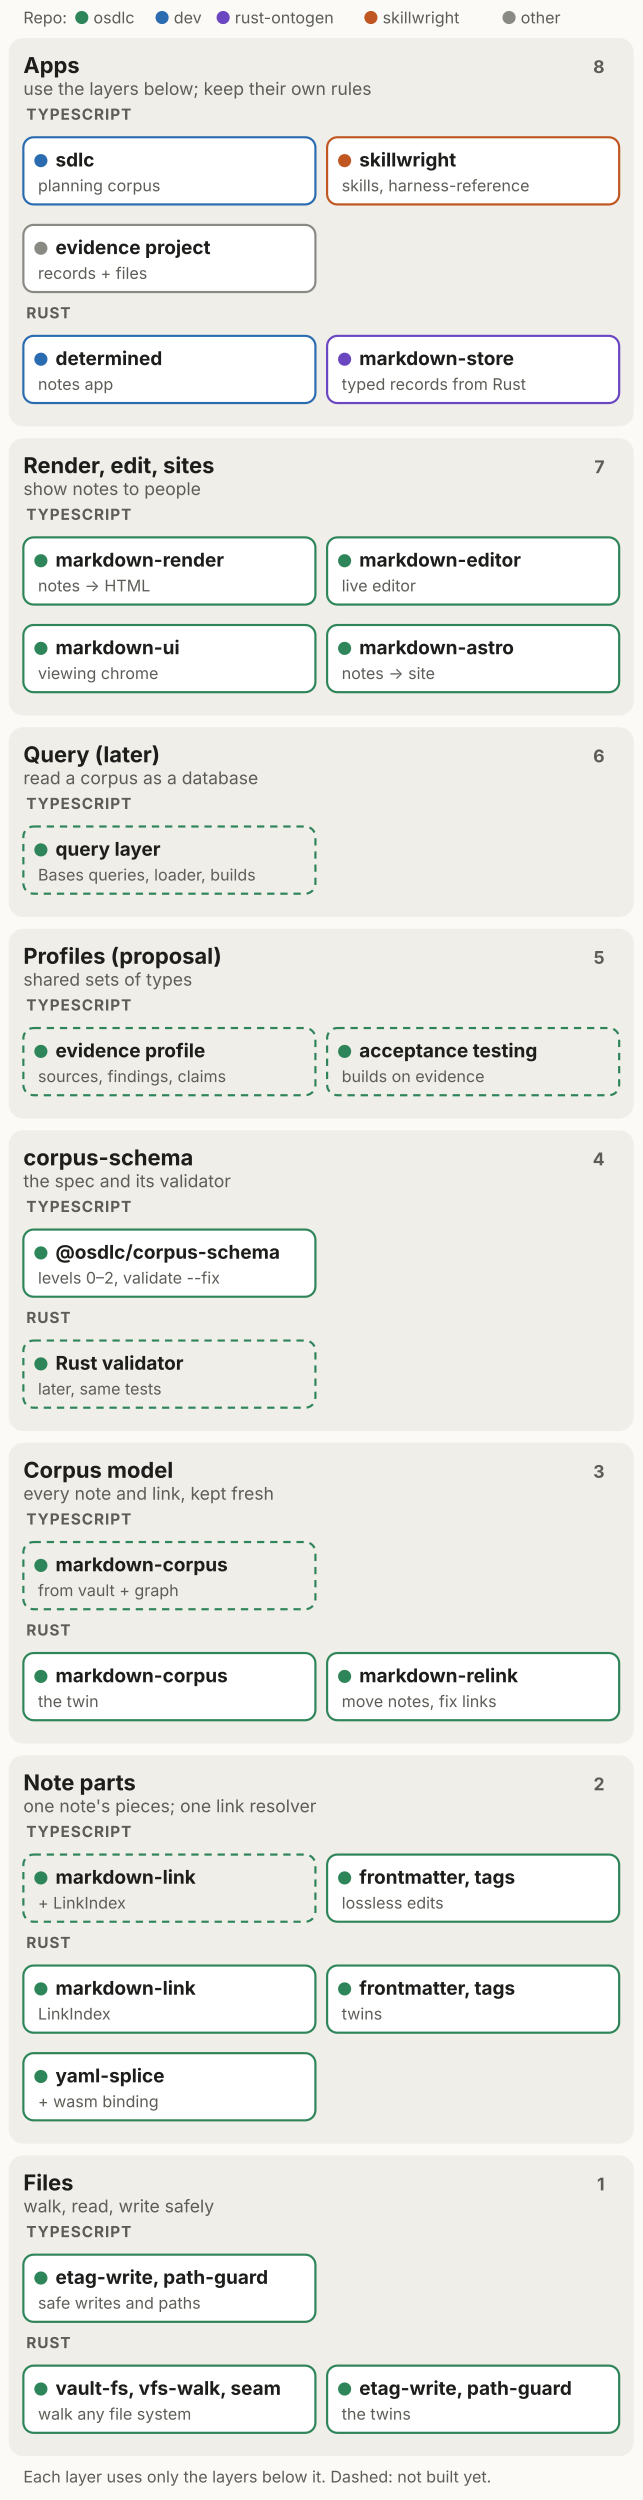
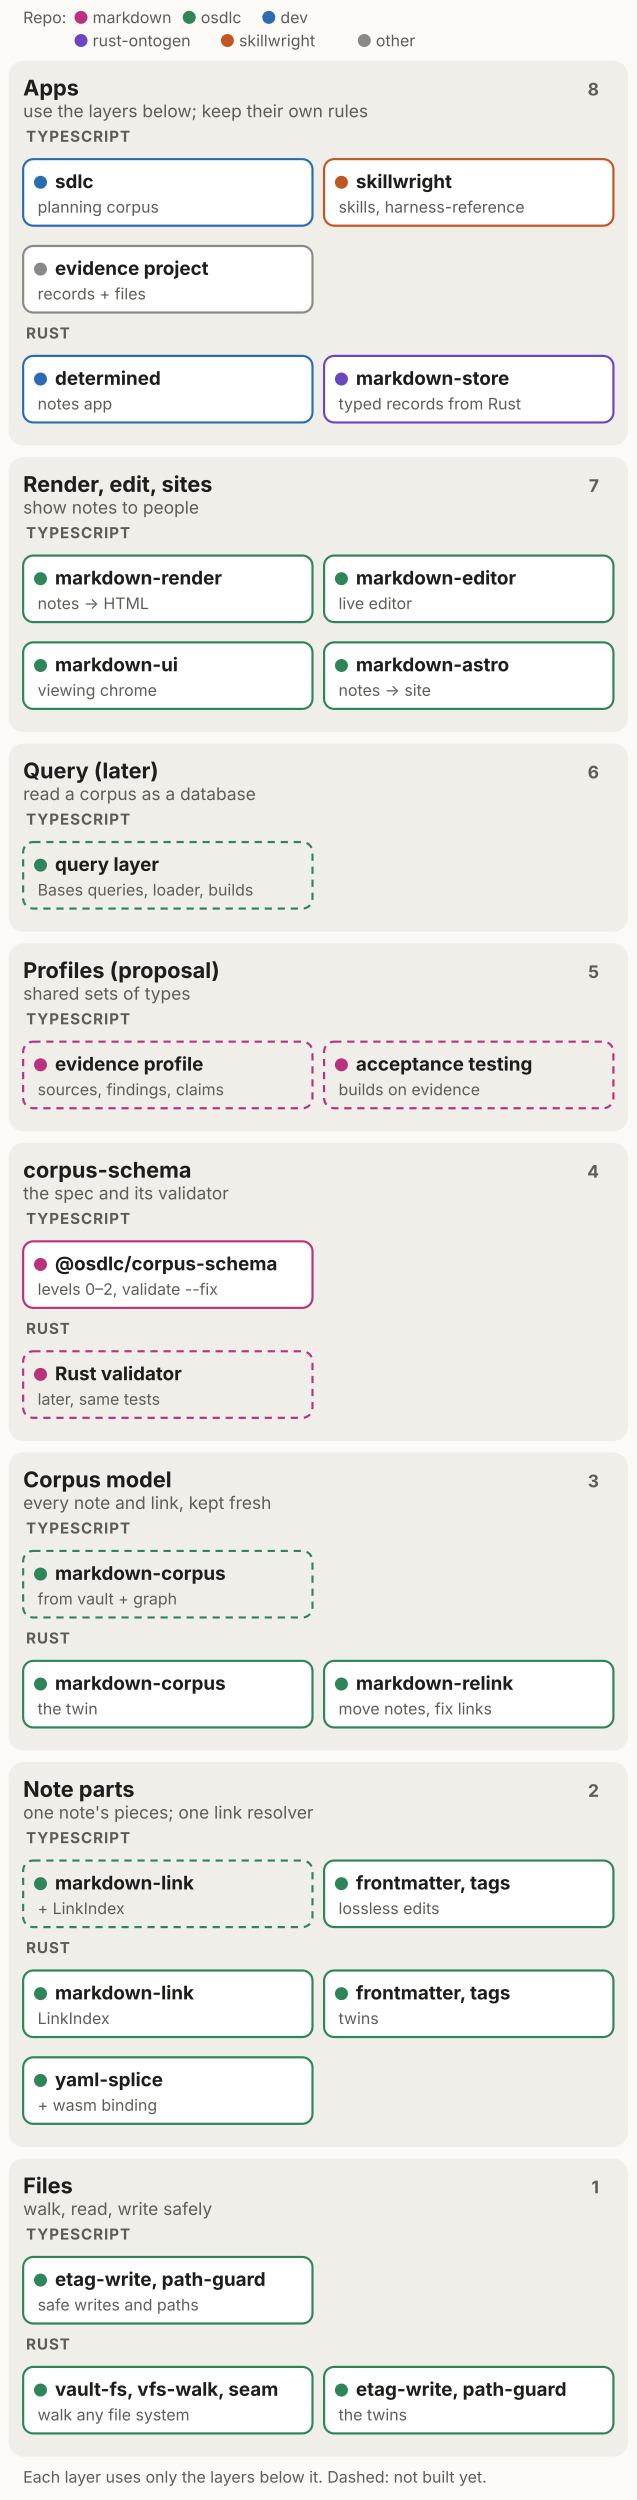
- <svg xmlns="http://www.w3.org/2000/svg" viewBox="0 0 440 1712" width="880" font-family="system-ui, -apple-system, Segoe UI, sans-serif" role="img" aria-label="The layers of the markdown ecosystem, top to bottom">
+ <svg xmlns="http://www.w3.org/2000/svg" viewBox="0 0 440 1728" width="880" font-family="system-ui, -apple-system, Segoe UI, sans-serif" role="img" aria-label="The layers of the markdown ecosystem, top to bottom">
  <style>
.bg{fill:#fbfaf7} .band{fill:#f0eee8}
.rl{font-size:15px;font-weight:650;fill:#1d1d1b} .rs{font-size:12px;fill:#5d5d58}
.lang{font-size:10.5px;font-weight:700;letter-spacing:.06em;fill:#5d5d58}
.chip rect{fill:#ffffff;stroke-width:1.5} .chip.later rect{fill:none;stroke-dasharray:5 4}
.cn{font-size:13px;font-weight:650;fill:#1d1d1b} .cs{font-size:11px;fill:#5d5d58}
.r-osdlc rect{stroke:#2f855a} .r-osdlc .dot{fill:#2f855a}
+ .r-md rect{stroke:#b83280} .r-md .dot{fill:#b83280}
.r-dev rect{stroke:#2b6cb0} .r-dev .dot{fill:#2b6cb0}
.r-ont rect{stroke:#6b46c1} .r-ont .dot{fill:#6b46c1}
.r-sw rect{stroke:#c05621} .r-sw .dot{fill:#c05621}
.r-ext rect{stroke:#8a8a84} .r-ext .dot{fill:#8a8a84}
.fb rect{fill:#fde8e8;stroke:#c53030} .fb text{font-size:10.5px;font-weight:700;fill:#c53030}
.dup{stroke:#c53030;stroke-width:1.6;stroke-dasharray:4 3}
.edge{fill:none;stroke:#5d5d58;stroke-width:1.4} .ahp{fill:#5d5d58}
.node rect{fill:#ffffff;stroke:#d8d5cc;stroke-width:1.4} .node.first rect{fill:#fde7c8;stroke:#b8741a}
.num{fill:#1d1d1b} .numt{font-size:11px;font-weight:700;fill:#fbfaf7} .nn{font-size:11.5px;font-weight:650;fill:#1d1d1b}
.lvl rect{fill:#ffffff;stroke:#d8d5cc} .prof rect{fill:#fde7c8;stroke:#b8741a}
.tie{stroke:#b8741a;stroke-width:1.6;fill:none}
.task rect{stroke-width:1.6} .tt{font-size:11.5px;font-weight:650;fill:#1d1d1b}
.tn{fill:#1d1d1b} .tnt{font-size:10.5px;font-weight:700;fill:#fbfaf7}
.t-done rect{fill:#ffffff;stroke:#2f855a} .t-done .tn{fill:#2f855a}
.t-doing rect{fill:#ffffff;stroke:#2b6cb0} .t-doing .tn{fill:#2b6cb0}
.t-owner rect{fill:#fde7c8;stroke:#b8741a} .t-owner .tn{fill:#b8741a}
.t-todo rect{fill:#ffffff;stroke:#d8d5cc} .t-todo .tn{fill:#5d5d58}
.group{fill:none;stroke:#d8d5cc;stroke-width:1.4;stroke-dasharray:5 4} .gt{font-size:11.5px;font-weight:650;fill:#5d5d58}
@media (prefers-color-scheme: dark) {
.bg{fill:#16161a} .band{fill:#222227}
.rl{font-size:15px;font-weight:650;fill:#ececea} .rs{font-size:12px;fill:#a3a39d}
.lang{font-size:10.5px;font-weight:700;letter-spacing:.06em;fill:#a3a39d}
.chip rect{fill:#2b2b31;stroke-width:1.5} .chip.later rect{fill:none;stroke-dasharray:5 4}
.cn{font-size:13px;font-weight:650;fill:#ececea} .cs{font-size:11px;fill:#a3a39d}
.r-osdlc rect{stroke:#68d391} .r-osdlc .dot{fill:#68d391}
+ .r-md rect{stroke:#f687b3} .r-md .dot{fill:#f687b3}
.r-dev rect{stroke:#63b3ed} .r-dev .dot{fill:#63b3ed}
.r-ont rect{stroke:#b794f4} .r-ont .dot{fill:#b794f4}
.r-sw rect{stroke:#f6ad55} .r-sw .dot{fill:#f6ad55}
.r-ext rect{stroke:#a0a09a} .r-ext .dot{fill:#a0a09a}
.fb rect{fill:#3b1d1d;stroke:#fc8181} .fb text{font-size:10.5px;font-weight:700;fill:#fc8181}
.dup{stroke:#fc8181;stroke-width:1.6;stroke-dasharray:4 3}
.edge{fill:none;stroke:#a3a39d;stroke-width:1.4} .ahp{fill:#a3a39d}
.node rect{fill:#2b2b31;stroke:#3a3a40;stroke-width:1.4} .node.first rect{fill:#3d2f1c;stroke:#f6ad55}
.num{fill:#ececea} .numt{font-size:11px;font-weight:700;fill:#16161a} .nn{font-size:11.5px;font-weight:650;fill:#ececea}
.lvl rect{fill:#2b2b31;stroke:#3a3a40} .prof rect{fill:#3d2f1c;stroke:#f6ad55}
.tie{stroke:#f6ad55;stroke-width:1.6;fill:none}
.task rect{stroke-width:1.6} .tt{font-size:11.5px;font-weight:650;fill:#ececea}
.tn{fill:#ececea} .tnt{font-size:10.5px;font-weight:700;fill:#16161a}
.t-done rect{fill:#2b2b31;stroke:#68d391} .t-done .tn{fill:#68d391}
.t-doing rect{fill:#2b2b31;stroke:#63b3ed} .t-doing .tn{fill:#63b3ed}
.t-owner rect{fill:#3d2f1c;stroke:#f6ad55} .t-owner .tn{fill:#f6ad55}
.t-todo rect{fill:#2b2b31;stroke:#3a3a40} .t-todo .tn{fill:#a3a39d}
.group{fill:none;stroke:#3a3a40;stroke-width:1.4;stroke-dasharray:5 4} .gt{font-size:11.5px;font-weight:650;fill:#a3a39d}
}</style>
-   <rect class="bg" width="440" height="1712" />
+   <rect class="bg" width="440" height="1728" />
  <style>
.lnum{font-size:12px;font-weight:700;fill:#5d5d58}
.lvl.opt rect{stroke-dasharray:5 4}
.code rect{fill:#ffffff;stroke:#d8d5cc} .code text{font-family:ui-monospace,SFMono-Regular,Menlo,monospace;font-size:12px;fill:#1d1d1b}
@media (prefers-color-scheme: dark) {
.lnum{font-size:12px;font-weight:700;fill:#a3a39d}
.lvl.opt rect{stroke-dasharray:5 4}
.code rect{fill:#2b2b31;stroke:#3a3a40} .code text{font-family:ui-monospace,SFMono-Regular,Menlo,monospace;font-size:12px;fill:#ececea}
}</style>
  <text class="cs" x="16" y="16">Repo:</text>
-   <g class="chip r-osdlc">
+   <g class="chip r-md">
    <circle cx="56" cy="12" r="4.5" class="dot" />
  </g>
-   <text class="cs" x="64" y="16">osdlc</text>
+   <text class="cs" x="64" y="16">markdown</text>
+   <g class="chip r-osdlc">
+     <circle cx="130.8" cy="12" r="4.5" class="dot" />
+   </g>
+   <text class="cs" x="138.8" y="16">osdlc</text>
  <g class="chip r-dev">
-     <circle cx="111.0" cy="12" r="4.5" class="dot" />
-   </g>
-   <text class="cs" x="119.0" y="16">dev</text>
+     <circle cx="185.8" cy="12" r="4.5" class="dot" />
+   </g>
+   <text class="cs" x="193.8" y="16">dev</text>
+   <text class="cs" x="16" y="32" />
  <g class="chip r-ont">
-     <circle cx="152.8" cy="12" r="4.5" class="dot" />
-   </g>
-   <text class="cs" x="160.8" y="16">rust-ontogen</text>
+     <circle cx="56" cy="28" r="4.5" class="dot" />
+   </g>
+   <text class="cs" x="64" y="32">rust-ontogen</text>
  <g class="chip r-sw">
-     <circle cx="254.0" cy="12" r="4.5" class="dot" />
-   </g>
-   <text class="cs" x="262.0" y="16">skillwright</text>
+     <circle cx="157.2" cy="28" r="4.5" class="dot" />
+   </g>
+   <text class="cs" x="165.2" y="32">skillwright</text>
  <g class="chip r-ext">
-     <circle cx="348.6" cy="12" r="4.5" class="dot" />
-   </g>
-   <text class="cs" x="356.6" y="16">other</text>
-   <rect class="band" x="6" y="26" width="428" height="266" rx="10" />
-   <text class="lnum" x="414" y="50" text-anchor="end">8</text>
-   <text class="rl" x="16" y="50">Apps</text>
-   <text class="rs" x="16" y="65">use the layers below; keep their own rules</text>
-   <text class="lang" x="18" y="82">TYPESCRIPT</text>
+     <circle cx="251.8" cy="28" r="4.5" class="dot" />
+   </g>
+   <text class="cs" x="259.8" y="32">other</text>
+   <rect class="band" x="6" y="42" width="428" height="266" rx="10" />
+   <text class="lnum" x="414" y="66" text-anchor="end">8</text>
+   <text class="rl" x="16" y="66">Apps</text>
+   <text class="rs" x="16" y="81">use the layers below; keep their own rules</text>
+   <text class="lang" x="18" y="98">TYPESCRIPT</text>
  <g class="chip r-dev">
-     <rect x="16" y="94" width="200" height="46" rx="7" />
-     <circle cx="28" cy="110" r="4.5" class="dot" />
-     <text x="38" y="114" class="cn">sdlc</text>
-     <text x="26" y="131" class="cs">planning corpus</text>
+     <rect x="16" y="110" width="200" height="46" rx="7" />
+     <circle cx="28" cy="126" r="4.5" class="dot" />
+     <text x="38" y="130" class="cn">sdlc</text>
+     <text x="26" y="147" class="cs">planning corpus</text>
  </g>
  <g class="chip r-sw">
-     <rect x="224" y="94" width="200" height="46" rx="7" />
-     <circle cx="236" cy="110" r="4.5" class="dot" />
-     <text x="246" y="114" class="cn">skillwright</text>
-     <text x="234" y="131" class="cs">skills, harness-reference</text>
+     <rect x="224" y="110" width="200" height="46" rx="7" />
+     <circle cx="236" cy="126" r="4.5" class="dot" />
+     <text x="246" y="130" class="cn">skillwright</text>
+     <text x="234" y="147" class="cs">skills, harness-reference</text>
  </g>
  <g class="chip r-ext">
-     <rect x="16" y="154" width="200" height="46" rx="7" />
-     <circle cx="28" cy="170" r="4.5" class="dot" />
-     <text x="38" y="174" class="cn">evidence project</text>
-     <text x="26" y="191" class="cs">records + files</text>
-   </g>
-   <text class="lang" x="18" y="218">RUST</text>
+     <rect x="16" y="170" width="200" height="46" rx="7" />
+     <circle cx="28" cy="186" r="4.5" class="dot" />
+     <text x="38" y="190" class="cn">evidence project</text>
+     <text x="26" y="207" class="cs">records + files</text>
+   </g>
+   <text class="lang" x="18" y="234">RUST</text>
  <g class="chip r-dev">
-     <rect x="16" y="230" width="200" height="46" rx="7" />
-     <circle cx="28" cy="246" r="4.5" class="dot" />
-     <text x="38" y="250" class="cn">determined</text>
-     <text x="26" y="267" class="cs">notes app</text>
+     <rect x="16" y="246" width="200" height="46" rx="7" />
+     <circle cx="28" cy="262" r="4.5" class="dot" />
+     <text x="38" y="266" class="cn">determined</text>
+     <text x="26" y="283" class="cs">notes app</text>
  </g>
  <g class="chip r-ont">
-     <rect x="224" y="230" width="200" height="46" rx="7" />
-     <circle cx="236" cy="246" r="4.5" class="dot" />
-     <text x="246" y="250" class="cn">markdown-store</text>
-     <text x="234" y="267" class="cs">typed records from Rust</text>
-   </g>
-   <rect class="band" x="6" y="300" width="428" height="190" rx="10" />
-   <text class="lnum" x="414" y="324" text-anchor="end">7</text>
-   <text class="rl" x="16" y="324">Render, edit, sites</text>
-   <text class="rs" x="16" y="339">show notes to people</text>
-   <text class="lang" x="18" y="356">TYPESCRIPT</text>
-   <g class="chip r-osdlc">
-     <rect x="16" y="368" width="200" height="46" rx="7" />
-     <circle cx="28" cy="384" r="4.5" class="dot" />
-     <text x="38" y="388" class="cn">markdown-render</text>
-     <text x="26" y="405" class="cs">notes → HTML</text>
-   </g>
-   <g class="chip r-osdlc">
-     <rect x="224" y="368" width="200" height="46" rx="7" />
-     <circle cx="236" cy="384" r="4.5" class="dot" />
-     <text x="246" y="388" class="cn">markdown-editor</text>
-     <text x="234" y="405" class="cs">live editor</text>
-   </g>
-   <g class="chip r-osdlc">
-     <rect x="16" y="428" width="200" height="46" rx="7" />
-     <circle cx="28" cy="444" r="4.5" class="dot" />
-     <text x="38" y="448" class="cn">markdown-ui</text>
-     <text x="26" y="465" class="cs">viewing chrome</text>
-   </g>
-   <g class="chip r-osdlc">
-     <rect x="224" y="428" width="200" height="46" rx="7" />
-     <circle cx="236" cy="444" r="4.5" class="dot" />
-     <text x="246" y="448" class="cn">markdown-astro</text>
-     <text x="234" y="465" class="cs">notes → site</text>
-   </g>
-   <rect class="band" x="6" y="498" width="428" height="130" rx="10" />
-   <text class="lnum" x="414" y="522" text-anchor="end">6</text>
-   <text class="rl" x="16" y="522">Query (later)</text>
-   <text class="rs" x="16" y="537">read a corpus as a database</text>
-   <text class="lang" x="18" y="554">TYPESCRIPT</text>
+     <rect x="224" y="246" width="200" height="46" rx="7" />
+     <circle cx="236" cy="262" r="4.5" class="dot" />
+     <text x="246" y="266" class="cn">markdown-store</text>
+     <text x="234" y="283" class="cs">typed records from Rust</text>
+   </g>
+   <rect class="band" x="6" y="316" width="428" height="190" rx="10" />
+   <text class="lnum" x="414" y="340" text-anchor="end">7</text>
+   <text class="rl" x="16" y="340">Render, edit, sites</text>
+   <text class="rs" x="16" y="355">show notes to people</text>
+   <text class="lang" x="18" y="372">TYPESCRIPT</text>
+   <g class="chip r-osdlc">
+     <rect x="16" y="384" width="200" height="46" rx="7" />
+     <circle cx="28" cy="400" r="4.5" class="dot" />
+     <text x="38" y="404" class="cn">markdown-render</text>
+     <text x="26" y="421" class="cs">notes → HTML</text>
+   </g>
+   <g class="chip r-osdlc">
+     <rect x="224" y="384" width="200" height="46" rx="7" />
+     <circle cx="236" cy="400" r="4.5" class="dot" />
+     <text x="246" y="404" class="cn">markdown-editor</text>
+     <text x="234" y="421" class="cs">live editor</text>
+   </g>
+   <g class="chip r-osdlc">
+     <rect x="16" y="444" width="200" height="46" rx="7" />
+     <circle cx="28" cy="460" r="4.5" class="dot" />
+     <text x="38" y="464" class="cn">markdown-ui</text>
+     <text x="26" y="481" class="cs">viewing chrome</text>
+   </g>
+   <g class="chip r-osdlc">
+     <rect x="224" y="444" width="200" height="46" rx="7" />
+     <circle cx="236" cy="460" r="4.5" class="dot" />
+     <text x="246" y="464" class="cn">markdown-astro</text>
+     <text x="234" y="481" class="cs">notes → site</text>
+   </g>
+   <rect class="band" x="6" y="514" width="428" height="130" rx="10" />
+   <text class="lnum" x="414" y="538" text-anchor="end">6</text>
+   <text class="rl" x="16" y="538">Query (later)</text>
+   <text class="rs" x="16" y="553">read a corpus as a database</text>
+   <text class="lang" x="18" y="570">TYPESCRIPT</text>
  <g class="chip r-osdlc later">
-     <rect x="16" y="566" width="200" height="46" rx="7" />
-     <circle cx="28" cy="582" r="4.5" class="dot" />
-     <text x="38" y="586" class="cn">query layer</text>
-     <text x="26" y="603" class="cs">Bases queries, loader, builds</text>
-   </g>
-   <rect class="band" x="6" y="636" width="428" height="130" rx="10" />
-   <text class="lnum" x="414" y="660" text-anchor="end">5</text>
-   <text class="rl" x="16" y="660">Profiles (proposal)</text>
-   <text class="rs" x="16" y="675">shared sets of types</text>
-   <text class="lang" x="18" y="692">TYPESCRIPT</text>
+     <rect x="16" y="582" width="200" height="46" rx="7" />
+     <circle cx="28" cy="598" r="4.5" class="dot" />
+     <text x="38" y="602" class="cn">query layer</text>
+     <text x="26" y="619" class="cs">Bases queries, loader, builds</text>
+   </g>
+   <rect class="band" x="6" y="652" width="428" height="130" rx="10" />
+   <text class="lnum" x="414" y="676" text-anchor="end">5</text>
+   <text class="rl" x="16" y="676">Profiles (proposal)</text>
+   <text class="rs" x="16" y="691">shared sets of types</text>
+   <text class="lang" x="18" y="708">TYPESCRIPT</text>
+   <g class="chip r-md later">
+     <rect x="16" y="720" width="200" height="46" rx="7" />
+     <circle cx="28" cy="736" r="4.5" class="dot" />
+     <text x="38" y="740" class="cn">evidence profile</text>
+     <text x="26" y="757" class="cs">sources, findings, claims</text>
+   </g>
+   <g class="chip r-md later">
+     <rect x="224" y="720" width="200" height="46" rx="7" />
+     <circle cx="236" cy="736" r="4.5" class="dot" />
+     <text x="246" y="740" class="cn">acceptance testing</text>
+     <text x="234" y="757" class="cs">builds on evidence</text>
+   </g>
+   <rect class="band" x="6" y="790" width="428" height="206" rx="10" />
+   <text class="lnum" x="414" y="814" text-anchor="end">4</text>
+   <text class="rl" x="16" y="814">corpus-schema</text>
+   <text class="rs" x="16" y="829">the spec and its validator</text>
+   <text class="lang" x="18" y="846">TYPESCRIPT</text>
+   <g class="chip r-md">
+     <rect x="16" y="858" width="200" height="46" rx="7" />
+     <circle cx="28" cy="874" r="4.5" class="dot" />
+     <text x="38" y="878" class="cn">@osdlc/corpus-schema</text>
+     <text x="26" y="895" class="cs">levels 0–2, validate --fix</text>
+   </g>
+   <text class="lang" x="18" y="922">RUST</text>
+   <g class="chip r-md later">
+     <rect x="16" y="934" width="200" height="46" rx="7" />
+     <circle cx="28" cy="950" r="4.5" class="dot" />
+     <text x="38" y="954" class="cn">Rust validator</text>
+     <text x="26" y="971" class="cs">later, same tests</text>
+   </g>
+   <rect class="band" x="6" y="1004" width="428" height="206" rx="10" />
+   <text class="lnum" x="414" y="1028" text-anchor="end">3</text>
+   <text class="rl" x="16" y="1028">Corpus model</text>
+   <text class="rs" x="16" y="1043">every note and link, kept fresh</text>
+   <text class="lang" x="18" y="1060">TYPESCRIPT</text>
  <g class="chip r-osdlc later">
-     <rect x="16" y="704" width="200" height="46" rx="7" />
-     <circle cx="28" cy="720" r="4.5" class="dot" />
-     <text x="38" y="724" class="cn">evidence profile</text>
-     <text x="26" y="741" class="cs">sources, findings, claims</text>
-   </g>
+     <rect x="16" y="1072" width="200" height="46" rx="7" />
+     <circle cx="28" cy="1088" r="4.5" class="dot" />
+     <text x="38" y="1092" class="cn">markdown-corpus</text>
+     <text x="26" y="1109" class="cs">from vault + graph</text>
+   </g>
+   <text class="lang" x="18" y="1136">RUST</text>
+   <g class="chip r-osdlc">
+     <rect x="16" y="1148" width="200" height="46" rx="7" />
+     <circle cx="28" cy="1164" r="4.5" class="dot" />
+     <text x="38" y="1168" class="cn">markdown-corpus</text>
+     <text x="26" y="1185" class="cs">the twin</text>
+   </g>
+   <g class="chip r-osdlc">
+     <rect x="224" y="1148" width="200" height="46" rx="7" />
+     <circle cx="236" cy="1164" r="4.5" class="dot" />
+     <text x="246" y="1168" class="cn">markdown-relink</text>
+     <text x="234" y="1185" class="cs">move notes, fix links</text>
+   </g>
+   <rect class="band" x="6" y="1218" width="428" height="266" rx="10" />
+   <text class="lnum" x="414" y="1242" text-anchor="end">2</text>
+   <text class="rl" x="16" y="1242">Note parts</text>
+   <text class="rs" x="16" y="1257">one note's pieces; one link resolver</text>
+   <text class="lang" x="18" y="1274">TYPESCRIPT</text>
  <g class="chip r-osdlc later">
-     <rect x="224" y="704" width="200" height="46" rx="7" />
-     <circle cx="236" cy="720" r="4.5" class="dot" />
-     <text x="246" y="724" class="cn">acceptance testing</text>
-     <text x="234" y="741" class="cs">builds on evidence</text>
-   </g>
-   <rect class="band" x="6" y="774" width="428" height="206" rx="10" />
-   <text class="lnum" x="414" y="798" text-anchor="end">4</text>
-   <text class="rl" x="16" y="798">corpus-schema</text>
-   <text class="rs" x="16" y="813">the spec and its validator</text>
-   <text class="lang" x="18" y="830">TYPESCRIPT</text>
-   <g class="chip r-osdlc">
-     <rect x="16" y="842" width="200" height="46" rx="7" />
-     <circle cx="28" cy="858" r="4.5" class="dot" />
-     <text x="38" y="862" class="cn">@osdlc/corpus-schema</text>
-     <text x="26" y="879" class="cs">levels 0–2, validate --fix</text>
-   </g>
-   <text class="lang" x="18" y="906">RUST</text>
-   <g class="chip r-osdlc later">
-     <rect x="16" y="918" width="200" height="46" rx="7" />
-     <circle cx="28" cy="934" r="4.5" class="dot" />
-     <text x="38" y="938" class="cn">Rust validator</text>
-     <text x="26" y="955" class="cs">later, same tests</text>
-   </g>
-   <rect class="band" x="6" y="988" width="428" height="206" rx="10" />
-   <text class="lnum" x="414" y="1012" text-anchor="end">3</text>
-   <text class="rl" x="16" y="1012">Corpus model</text>
-   <text class="rs" x="16" y="1027">every note and link, kept fresh</text>
-   <text class="lang" x="18" y="1044">TYPESCRIPT</text>
-   <g class="chip r-osdlc later">
-     <rect x="16" y="1056" width="200" height="46" rx="7" />
-     <circle cx="28" cy="1072" r="4.5" class="dot" />
-     <text x="38" y="1076" class="cn">markdown-corpus</text>
-     <text x="26" y="1093" class="cs">from vault + graph</text>
-   </g>
-   <text class="lang" x="18" y="1120">RUST</text>
-   <g class="chip r-osdlc">
-     <rect x="16" y="1132" width="200" height="46" rx="7" />
-     <circle cx="28" cy="1148" r="4.5" class="dot" />
-     <text x="38" y="1152" class="cn">markdown-corpus</text>
-     <text x="26" y="1169" class="cs">the twin</text>
-   </g>
-   <g class="chip r-osdlc">
-     <rect x="224" y="1132" width="200" height="46" rx="7" />
-     <circle cx="236" cy="1148" r="4.5" class="dot" />
-     <text x="246" y="1152" class="cn">markdown-relink</text>
-     <text x="234" y="1169" class="cs">move notes, fix links</text>
-   </g>
-   <rect class="band" x="6" y="1202" width="428" height="266" rx="10" />
-   <text class="lnum" x="414" y="1226" text-anchor="end">2</text>
-   <text class="rl" x="16" y="1226">Note parts</text>
-   <text class="rs" x="16" y="1241">one note's pieces; one link resolver</text>
-   <text class="lang" x="18" y="1258">TYPESCRIPT</text>
-   <g class="chip r-osdlc later">
-     <rect x="16" y="1270" width="200" height="46" rx="7" />
-     <circle cx="28" cy="1286" r="4.5" class="dot" />
-     <text x="38" y="1290" class="cn">markdown-link</text>
-     <text x="26" y="1307" class="cs">+ LinkIndex</text>
-   </g>
-   <g class="chip r-osdlc">
-     <rect x="224" y="1270" width="200" height="46" rx="7" />
-     <circle cx="236" cy="1286" r="4.5" class="dot" />
-     <text x="246" y="1290" class="cn">frontmatter, tags</text>
-     <text x="234" y="1307" class="cs">lossless edits</text>
-   </g>
-   <text class="lang" x="18" y="1334">RUST</text>
-   <g class="chip r-osdlc">
-     <rect x="16" y="1346" width="200" height="46" rx="7" />
-     <circle cx="28" cy="1362" r="4.5" class="dot" />
-     <text x="38" y="1366" class="cn">markdown-link</text>
-     <text x="26" y="1383" class="cs">LinkIndex</text>
-   </g>
-   <g class="chip r-osdlc">
-     <rect x="224" y="1346" width="200" height="46" rx="7" />
-     <circle cx="236" cy="1362" r="4.5" class="dot" />
-     <text x="246" y="1366" class="cn">frontmatter, tags</text>
-     <text x="234" y="1383" class="cs">twins</text>
-   </g>
-   <g class="chip r-osdlc">
-     <rect x="16" y="1406" width="200" height="46" rx="7" />
-     <circle cx="28" cy="1422" r="4.5" class="dot" />
-     <text x="38" y="1426" class="cn">yaml-splice</text>
-     <text x="26" y="1443" class="cs">+ wasm binding</text>
-   </g>
-   <rect class="band" x="6" y="1476" width="428" height="206" rx="10" />
-   <text class="lnum" x="414" y="1500" text-anchor="end">1</text>
-   <text class="rl" x="16" y="1500">Files</text>
-   <text class="rs" x="16" y="1515">walk, read, write safely</text>
-   <text class="lang" x="18" y="1532">TYPESCRIPT</text>
-   <g class="chip r-osdlc">
-     <rect x="16" y="1544" width="200" height="46" rx="7" />
-     <circle cx="28" cy="1560" r="4.5" class="dot" />
-     <text x="38" y="1564" class="cn">etag-write, path-guard</text>
-     <text x="26" y="1581" class="cs">safe writes and paths</text>
-   </g>
-   <text class="lang" x="18" y="1608">RUST</text>
-   <g class="chip r-osdlc">
-     <rect x="16" y="1620" width="200" height="46" rx="7" />
-     <circle cx="28" cy="1636" r="4.5" class="dot" />
-     <text x="38" y="1640" class="cn">vault-fs, vfs-walk, seam</text>
-     <text x="26" y="1657" class="cs">walk any file system</text>
-   </g>
-   <g class="chip r-osdlc">
-     <rect x="224" y="1620" width="200" height="46" rx="7" />
-     <circle cx="236" cy="1636" r="4.5" class="dot" />
-     <text x="246" y="1640" class="cn">etag-write, path-guard</text>
-     <text x="234" y="1657" class="cs">the twins</text>
-   </g>
-   <text class="cs" x="16" y="1700">Each layer uses only the layers below it. Dashed: not built yet.</text>
+     <rect x="16" y="1286" width="200" height="46" rx="7" />
+     <circle cx="28" cy="1302" r="4.5" class="dot" />
+     <text x="38" y="1306" class="cn">markdown-link</text>
+     <text x="26" y="1323" class="cs">+ LinkIndex</text>
+   </g>
+   <g class="chip r-osdlc">
+     <rect x="224" y="1286" width="200" height="46" rx="7" />
+     <circle cx="236" cy="1302" r="4.5" class="dot" />
+     <text x="246" y="1306" class="cn">frontmatter, tags</text>
+     <text x="234" y="1323" class="cs">lossless edits</text>
+   </g>
+   <text class="lang" x="18" y="1350">RUST</text>
+   <g class="chip r-osdlc">
+     <rect x="16" y="1362" width="200" height="46" rx="7" />
+     <circle cx="28" cy="1378" r="4.5" class="dot" />
+     <text x="38" y="1382" class="cn">markdown-link</text>
+     <text x="26" y="1399" class="cs">LinkIndex</text>
+   </g>
+   <g class="chip r-osdlc">
+     <rect x="224" y="1362" width="200" height="46" rx="7" />
+     <circle cx="236" cy="1378" r="4.5" class="dot" />
+     <text x="246" y="1382" class="cn">frontmatter, tags</text>
+     <text x="234" y="1399" class="cs">twins</text>
+   </g>
+   <g class="chip r-osdlc">
+     <rect x="16" y="1422" width="200" height="46" rx="7" />
+     <circle cx="28" cy="1438" r="4.5" class="dot" />
+     <text x="38" y="1442" class="cn">yaml-splice</text>
+     <text x="26" y="1459" class="cs">+ wasm binding</text>
+   </g>
+   <rect class="band" x="6" y="1492" width="428" height="206" rx="10" />
+   <text class="lnum" x="414" y="1516" text-anchor="end">1</text>
+   <text class="rl" x="16" y="1516">Files</text>
+   <text class="rs" x="16" y="1531">walk, read, write safely</text>
+   <text class="lang" x="18" y="1548">TYPESCRIPT</text>
+   <g class="chip r-osdlc">
+     <rect x="16" y="1560" width="200" height="46" rx="7" />
+     <circle cx="28" cy="1576" r="4.5" class="dot" />
+     <text x="38" y="1580" class="cn">etag-write, path-guard</text>
+     <text x="26" y="1597" class="cs">safe writes and paths</text>
+   </g>
+   <text class="lang" x="18" y="1624">RUST</text>
+   <g class="chip r-osdlc">
+     <rect x="16" y="1636" width="200" height="46" rx="7" />
+     <circle cx="28" cy="1652" r="4.5" class="dot" />
+     <text x="38" y="1656" class="cn">vault-fs, vfs-walk, seam</text>
+     <text x="26" y="1673" class="cs">walk any file system</text>
+   </g>
+   <g class="chip r-osdlc">
+     <rect x="224" y="1636" width="200" height="46" rx="7" />
+     <circle cx="236" cy="1652" r="4.5" class="dot" />
+     <text x="246" y="1656" class="cn">etag-write, path-guard</text>
+     <text x="234" y="1673" class="cs">the twins</text>
+   </g>
+   <text class="cs" x="16" y="1716">Each layer uses only the layers below it. Dashed: not built yet.</text>
</svg>
